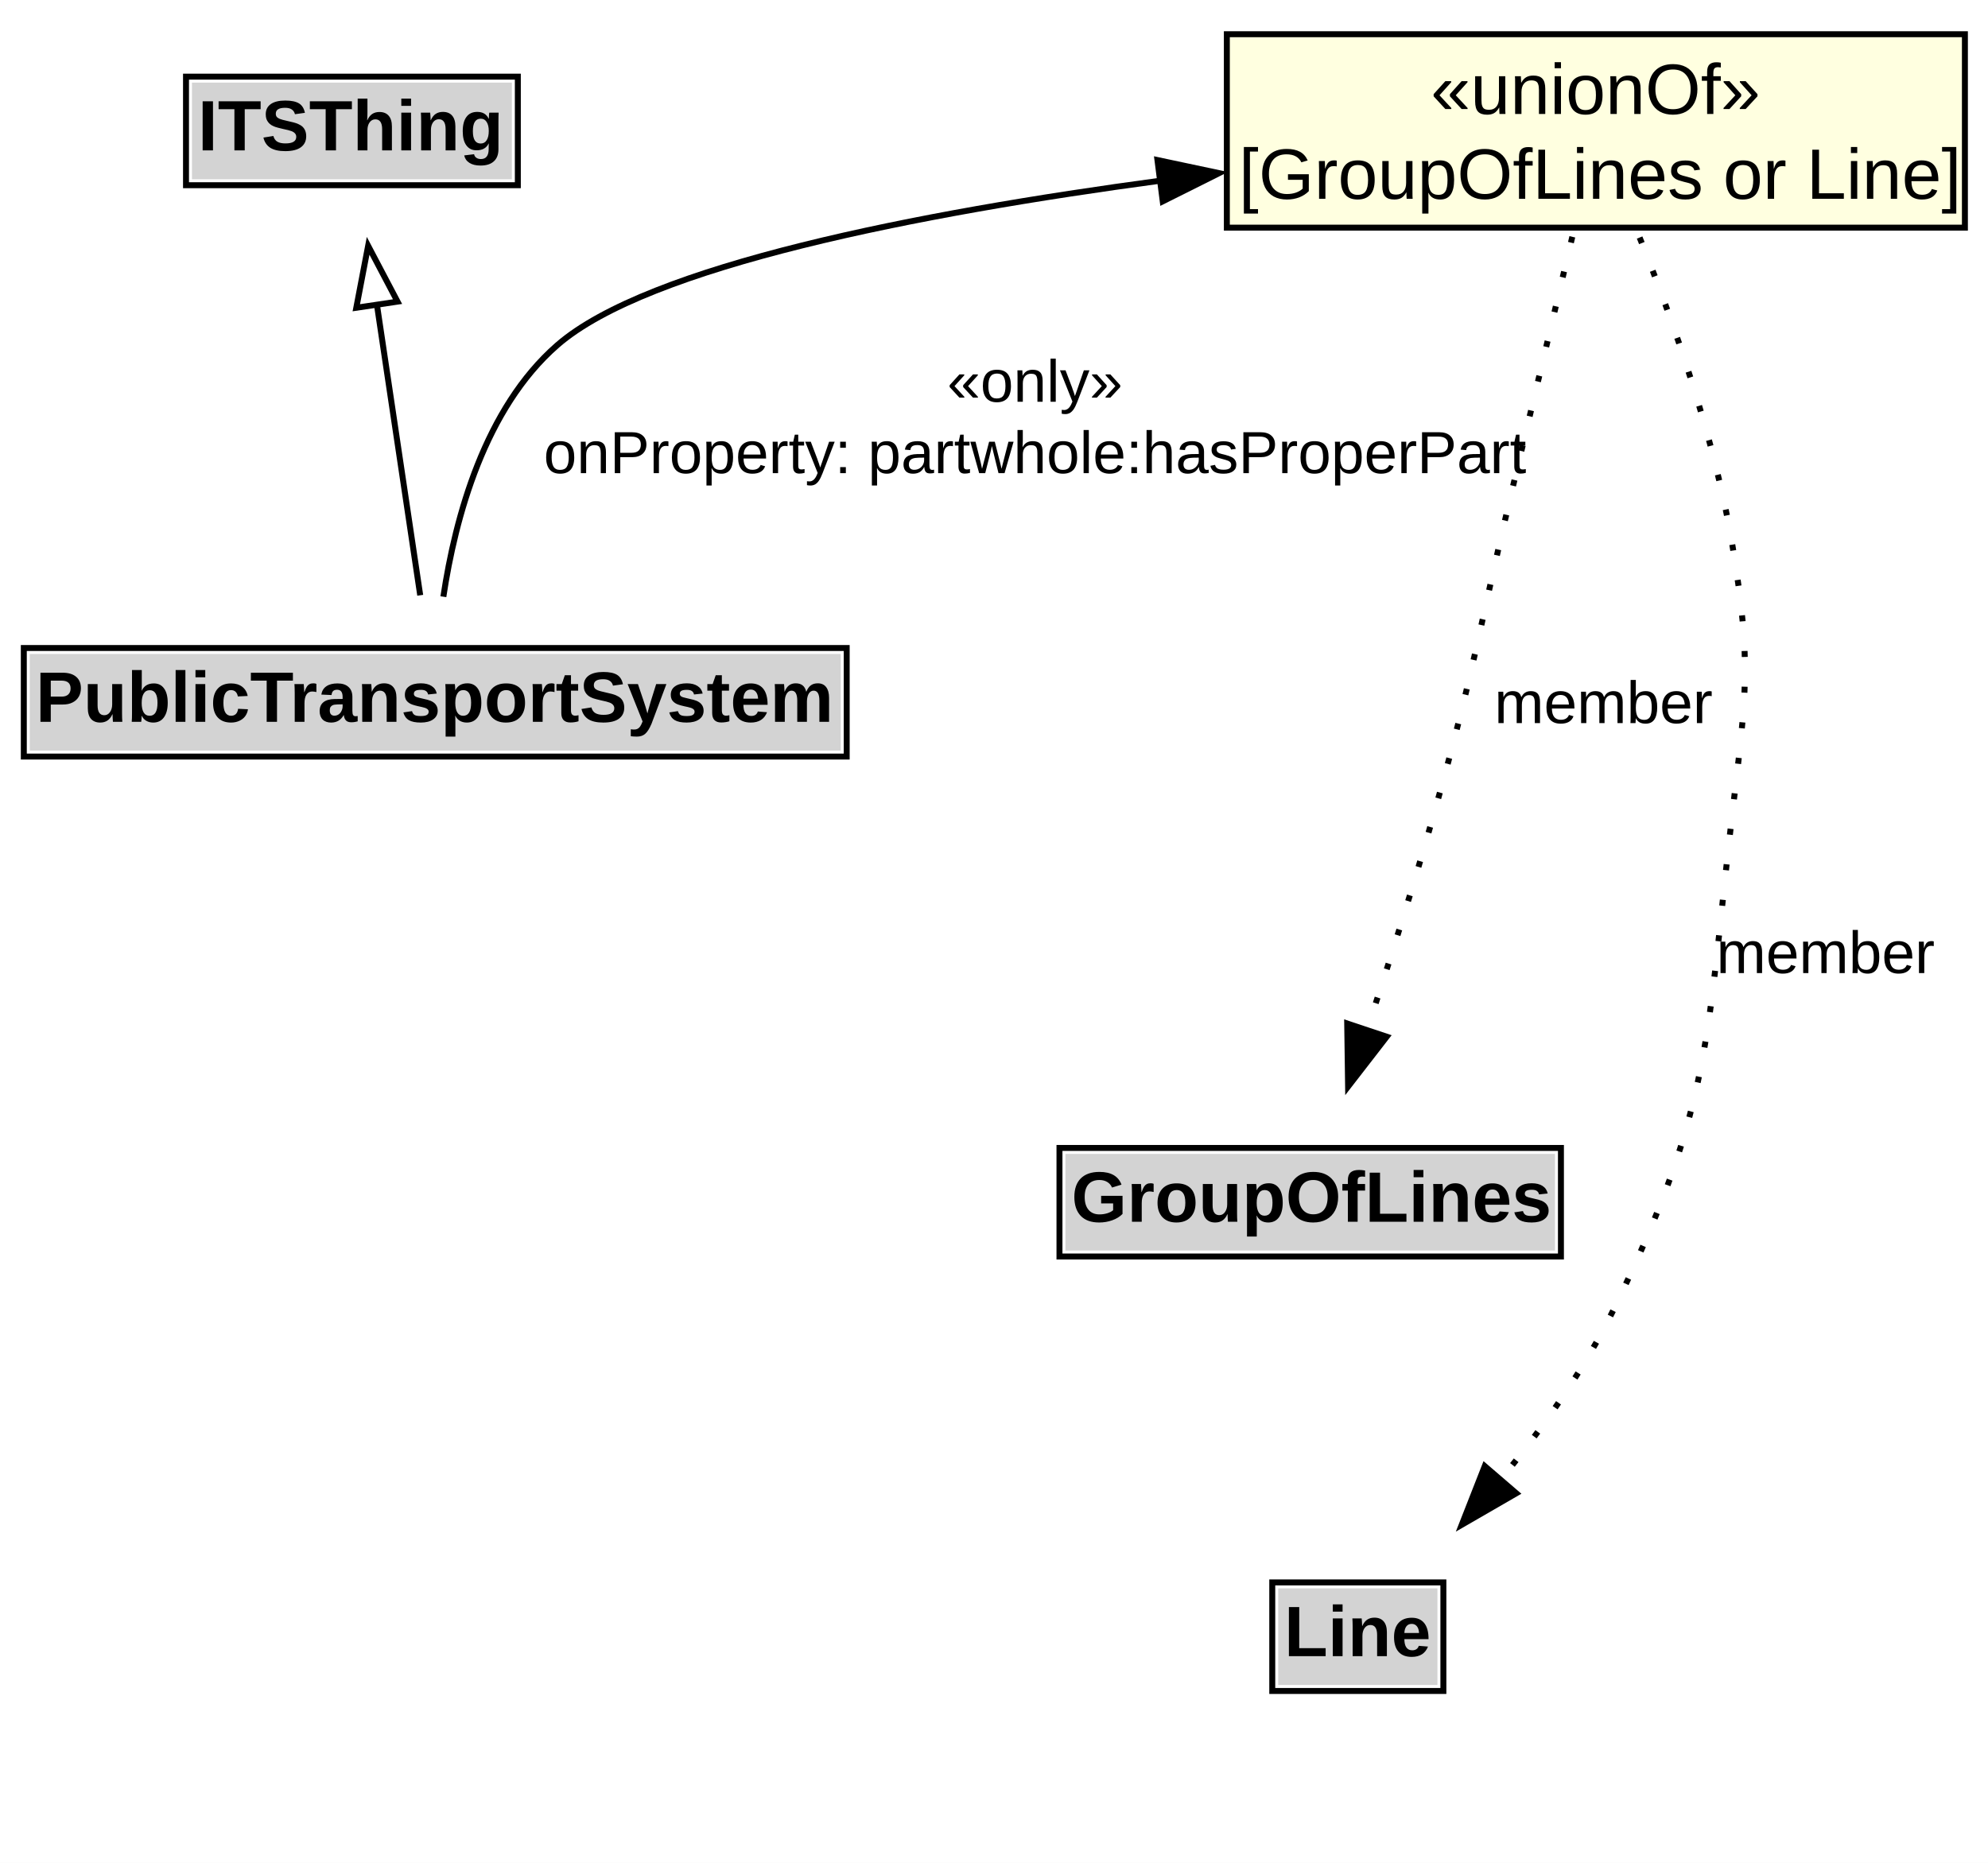
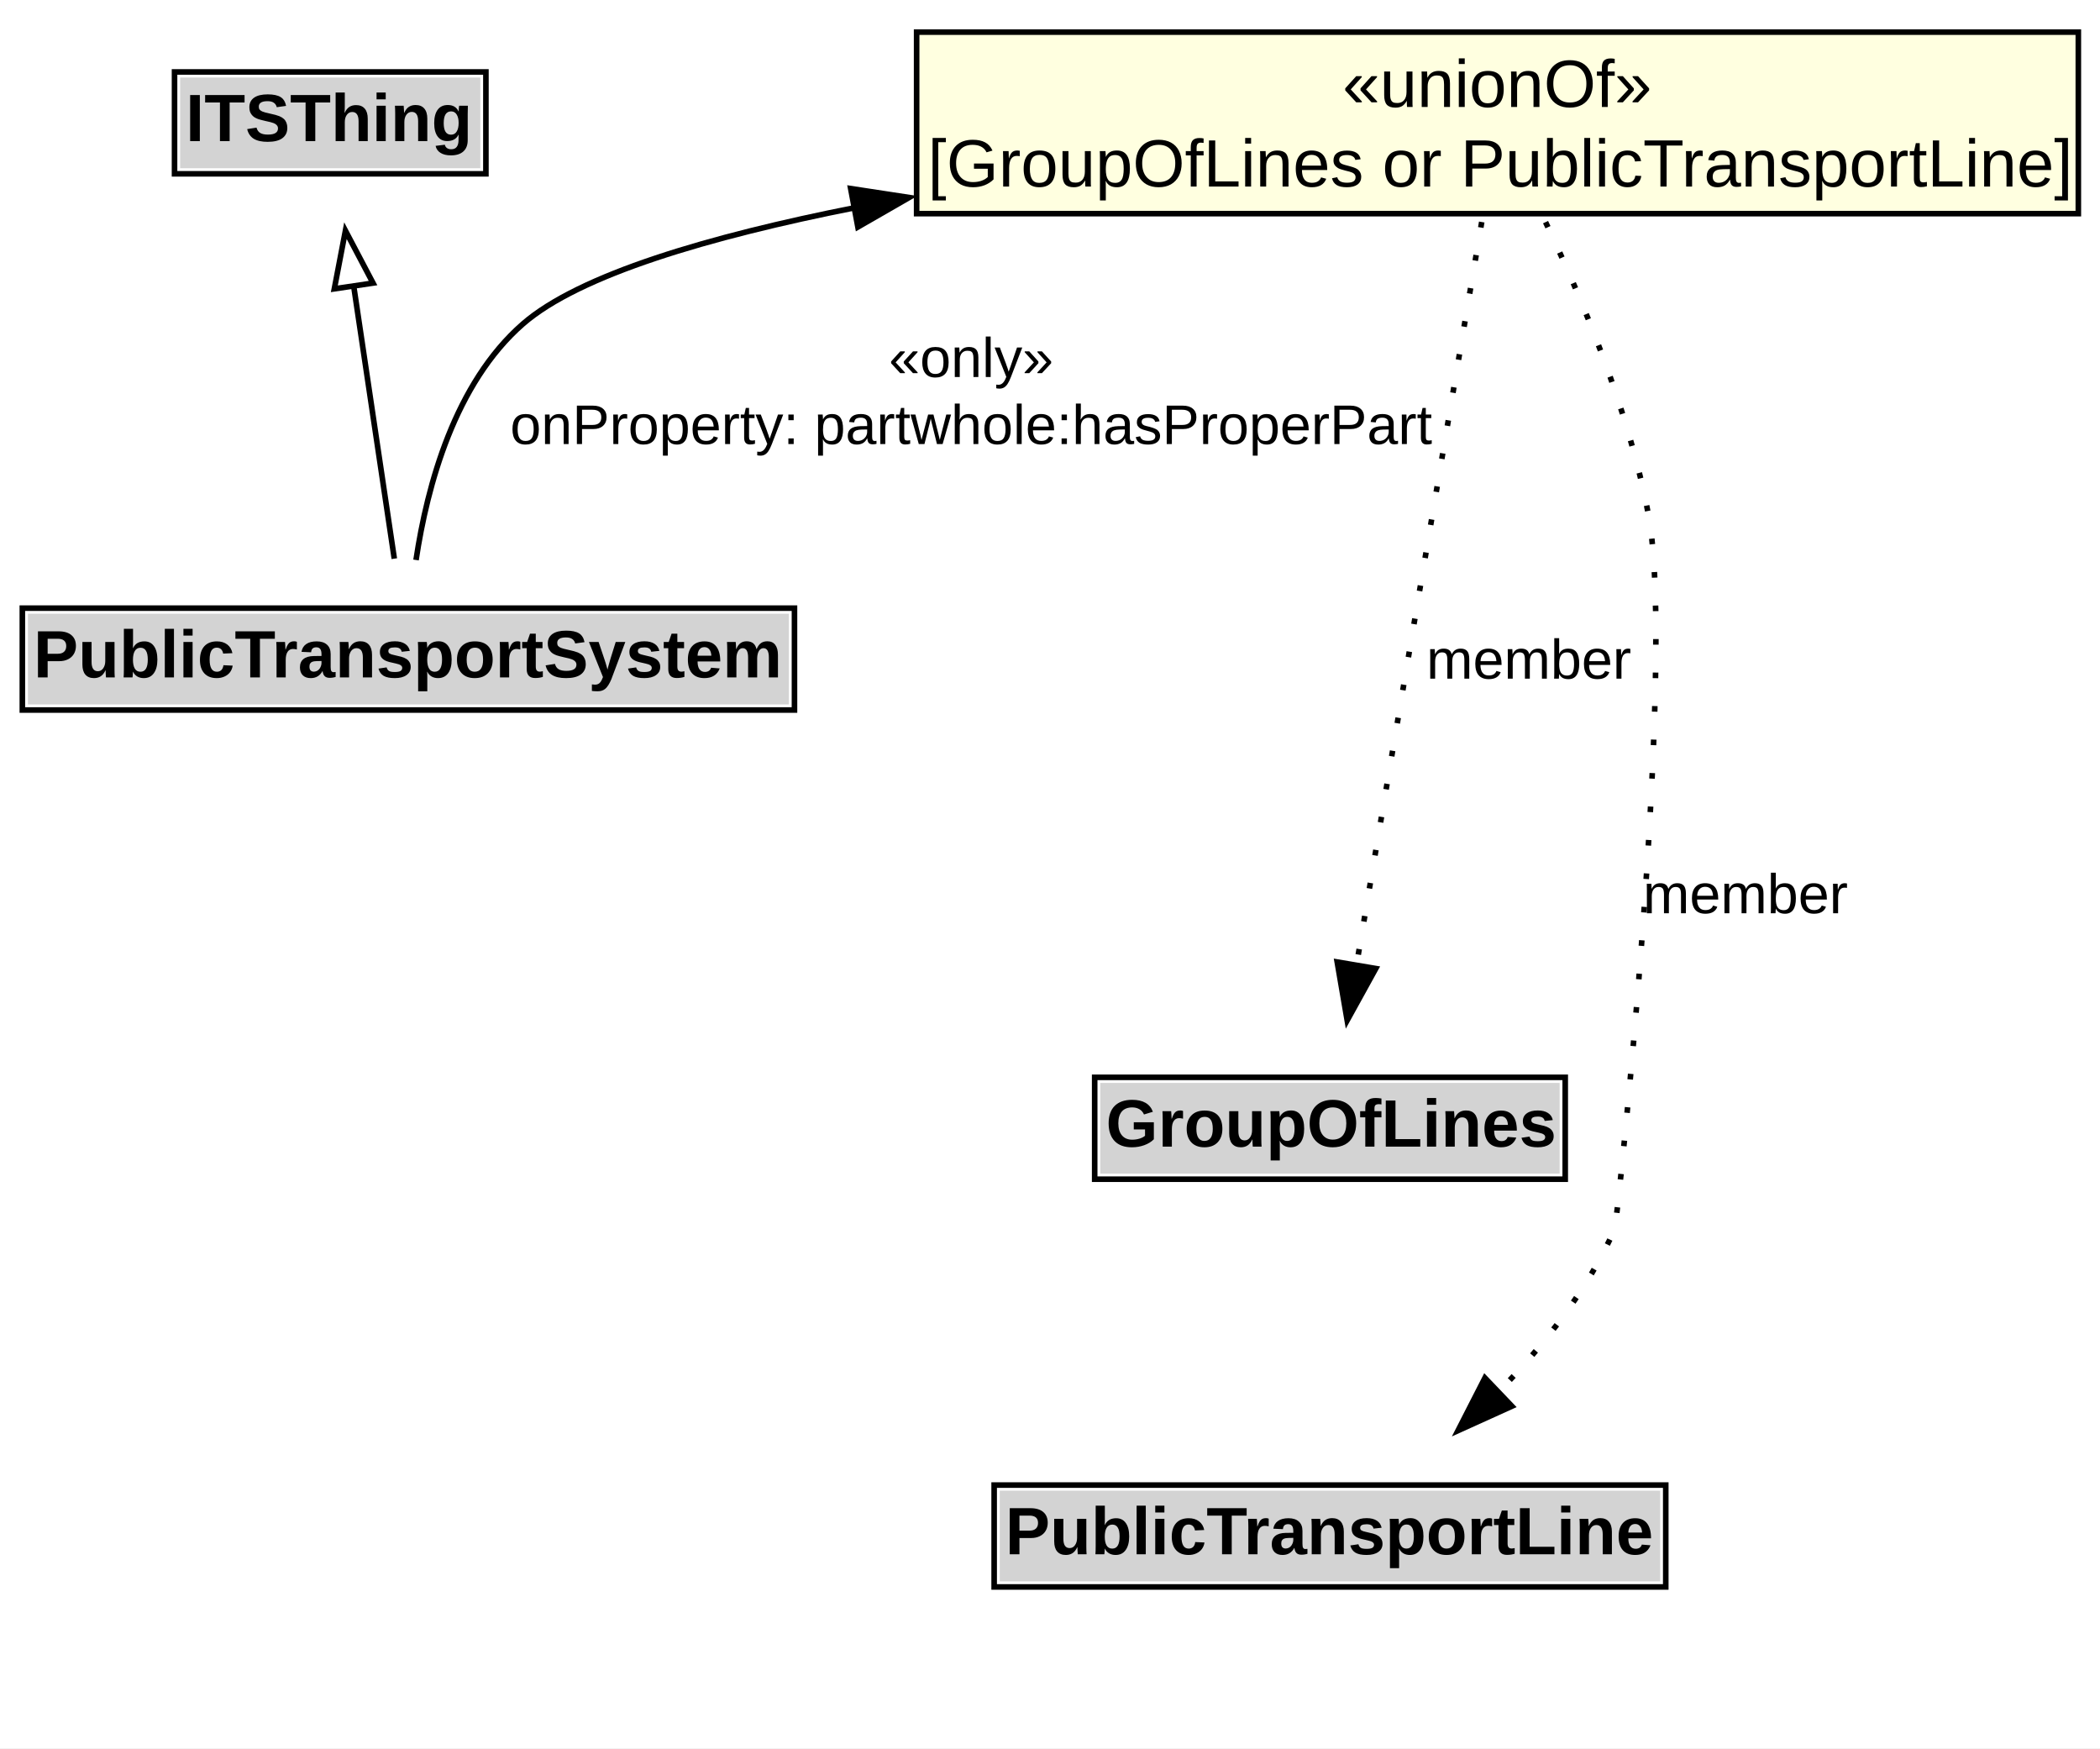
- <svg xmlns="http://www.w3.org/2000/svg" width="334pt" height="313pt" viewBox="0.00 0.00 334.00 313.00">
+ <svg xmlns="http://www.w3.org/2000/svg" width="376pt" height="313pt" viewBox="0.00 0.00 376.00 313.00">
  <g id="graph0" class="graph" transform="scale(1 1) rotate(0) translate(4 309)">
-     <polygon fill="white" stroke="none" points="-4,4 -4,-309 330.12,-309 330.12,4 -4,4" />
+     <polygon fill="white" stroke="none" points="-4,4 -4,-309 372.12,-309 372.12,4 -4,4" />
    <g id="clust2" class="cluster">
</g>
    <g id="node1" class="node">
      <polygon fill="lightgray" stroke="none" points="28.25,-278.88 28.25,-295.12 82,-295.12 82,-278.88 28.25,-278.88" />
      <text xml:space="preserve" text-anchor="start" x="29.25" y="-283.73" font-family="Arial" font-weight="bold" font-size="12.00">ITSThing</text>
      <polygon fill="none" stroke="black" points="27.25,-277.88 27.25,-296.12 83,-296.12 83,-277.88 27.25,-277.88" />
    </g>
    <g id="node2" class="node">
      <polygon fill="lightgray" stroke="none" points="1,-182.88 1,-199.12 137.25,-199.12 137.25,-182.88 1,-182.88" />
      <text xml:space="preserve" text-anchor="start" x="2" y="-187.72" font-family="Arial" font-weight="bold" font-size="12.00">PublicTransportSystem</text>
      <polygon fill="none" stroke="black" points="0,-181.88 0,-200.12 138.25,-200.12 138.25,-181.88 0,-181.88" />
    </g>
    <g id="edge1" class="edge">
      <path fill="none" stroke="black" d="M66.6,-208.98C64.57,-222.58 61.69,-241.94 59.32,-257.85" />
      <polygon fill="none" stroke="black" points="55.86,-257.29 57.85,-267.7 62.79,-258.32 55.86,-257.29" />
    </g>
    <g id="node6" class="node">
-       <polygon fill="lightyellow" stroke="none" points="202.12,-270.75 202.12,-303.25 326.12,-303.25 326.12,-270.75 202.12,-270.75" />
+       <polygon fill="lightyellow" stroke="none" points="160.12,-270.75 160.12,-303.25 368.12,-303.25 368.12,-270.75 160.12,-270.75" />
      <text xml:space="preserve" text-anchor="start" x="236.38" y="-289.85" font-family="Arial" font-size="12.00">«unionOf»</text>
-       <text xml:space="preserve" text-anchor="start" x="204.12" y="-275.6" font-family="Arial" font-size="12.00">[GroupOfLines or Line]</text>
-       <polygon fill="none" stroke="black" points="202.12,-270.75 202.12,-303.25 326.12,-303.25 326.12,-270.75 202.12,-270.75" />
+       <text xml:space="preserve" text-anchor="start" x="162.12" y="-275.6" font-family="Arial" font-size="12.00">[GroupOfLines or PublicTransportLine]</text>
+       <polygon fill="none" stroke="black" points="160.12,-270.75 160.12,-303.25 368.12,-303.25 368.12,-270.75 160.12,-270.75" />
    </g>
    <g id="edge7" class="edge">
-       <path fill="none" stroke="black" d="M70.49,-208.74C72.5,-222.14 77.45,-240.38 89.62,-251 104.9,-264.32 150.33,-273.18 191.01,-278.65" />
-       <polygon fill="black" stroke="black" points="190.46,-282.11 200.82,-279.91 191.35,-275.17 190.46,-282.11" />
+       <path fill="none" stroke="black" d="M70.49,-208.74C72.5,-222.14 77.45,-240.38 89.62,-251 99.71,-259.79 122.92,-266.64 149.24,-271.85" />
+       <polygon fill="black" stroke="black" points="148.31,-275.24 158.78,-273.64 149.6,-268.36 148.31,-275.24" />
      <text xml:space="preserve" text-anchor="middle" x="169.88" y="-241.5" font-family="Arial" font-size="10.00">«only»</text>
      <text xml:space="preserve" text-anchor="middle" x="169.88" y="-229.5" font-family="Arial" font-size="10.00">onProperty: partwhole:hasProperPart</text>
    </g>
    <g id="node4" class="node">
-       <polygon fill="lightgray" stroke="none" points="175,-98.88 175,-115.12 257.25,-115.12 257.25,-98.88 175,-98.88" />
-       <text xml:space="preserve" text-anchor="start" x="176" y="-103.72" font-family="Arial" font-weight="bold" font-size="12.00">GroupOfLines</text>
-       <polygon fill="none" stroke="black" points="174,-97.88 174,-116.12 258.25,-116.12 258.25,-97.88 174,-97.88" />
+       <polygon fill="lightgray" stroke="none" points="193,-98.88 193,-115.12 275.25,-115.12 275.25,-98.88 193,-98.88" />
+       <text xml:space="preserve" text-anchor="start" x="194" y="-103.72" font-family="Arial" font-weight="bold" font-size="12.00">GroupOfLines</text>
+       <polygon fill="none" stroke="black" points="192,-97.88 192,-116.12 276.25,-116.12 276.25,-97.88 192,-97.88" />
    </g>
    <g id="node5" class="node">
-       <polygon fill="lightgray" stroke="none" points="210.75,-25.88 210.75,-42.12 237.5,-42.12 237.5,-25.88 210.75,-25.88" />
-       <text xml:space="preserve" text-anchor="start" x="211.75" y="-30.73" font-family="Arial" font-weight="bold" font-size="12.00">Line</text>
-       <polygon fill="none" stroke="black" points="209.75,-24.88 209.75,-43.12 238.5,-43.12 238.5,-24.88 209.75,-24.88" />
+       <polygon fill="lightgray" stroke="none" points="175,-25.88 175,-42.12 293.25,-42.12 293.25,-25.88 175,-25.88" />
+       <text xml:space="preserve" text-anchor="start" x="176" y="-30.73" font-family="Arial" font-weight="bold" font-size="12.00">PublicTransportLine</text>
+       <polygon fill="none" stroke="black" points="174,-24.88 174,-43.12 294.25,-43.12 294.25,-24.88 174,-24.88" />
    </g>
    <g id="edge5" class="edge">
-       <path fill="none" stroke="black" stroke-dasharray="1,5" d="M260.16,-269.21C257.36,-257.4 253.53,-241.23 250.12,-227 244.39,-202.99 243.81,-196.76 237.12,-173 233.65,-160.67 229.38,-147.18 225.59,-135.69" />
-       <polygon fill="black" stroke="black" points="228.98,-134.81 222.49,-126.43 222.34,-137.03 228.98,-134.81" />
-       <text xml:space="preserve" text-anchor="middle" x="265.4" y="-187.5" font-family="Arial" font-size="10.00">member</text>
+       <path fill="none" stroke="black" stroke-dasharray="1,5" d="M261.3,-269.25C256.14,-238.64 245.14,-173.36 238.83,-135.93" />
+       <polygon fill="black" stroke="black" points="242.33,-135.6 237.21,-126.32 235.42,-136.77 242.33,-135.6" />
+       <text xml:space="preserve" text-anchor="middle" x="269.73" y="-187.5" font-family="Arial" font-size="10.00">member</text>
    </g>
    <g id="edge6" class="edge">
-       <path fill="none" stroke="black" stroke-dasharray="1,5" d="M271.47,-269.09C277.01,-255.35 284.15,-235.32 287.12,-217 290.26,-197.7 289.41,-192.42 287.12,-173 282.65,-134.88 283.93,-123.5 267.12,-89 262.19,-78.87 255.09,-68.9 248.07,-60.34" />
-       <polygon fill="black" stroke="black" points="250.75,-58.1 241.58,-52.8 245.45,-62.66 250.75,-58.1" />
-       <text xml:space="preserve" text-anchor="middle" x="302.71" y="-145.5" font-family="Arial" font-size="10.00">member</text>
+       <path fill="none" stroke="black" stroke-dasharray="1,5" d="M272.73,-269.23C279.24,-255.57 287.62,-235.58 291.12,-217 296.21,-190.03 285.47,-89.79 285.12,-89 280.34,-78.11 272.38,-68.06 264.16,-59.65" />
+       <polygon fill="black" stroke="black" points="266.7,-57.24 257.05,-52.87 261.87,-62.3 266.7,-57.24" />
+       <text xml:space="preserve" text-anchor="middle" x="308.52" y="-145.5" font-family="Arial" font-size="10.00">member</text>
    </g>
  </g>
</svg>
